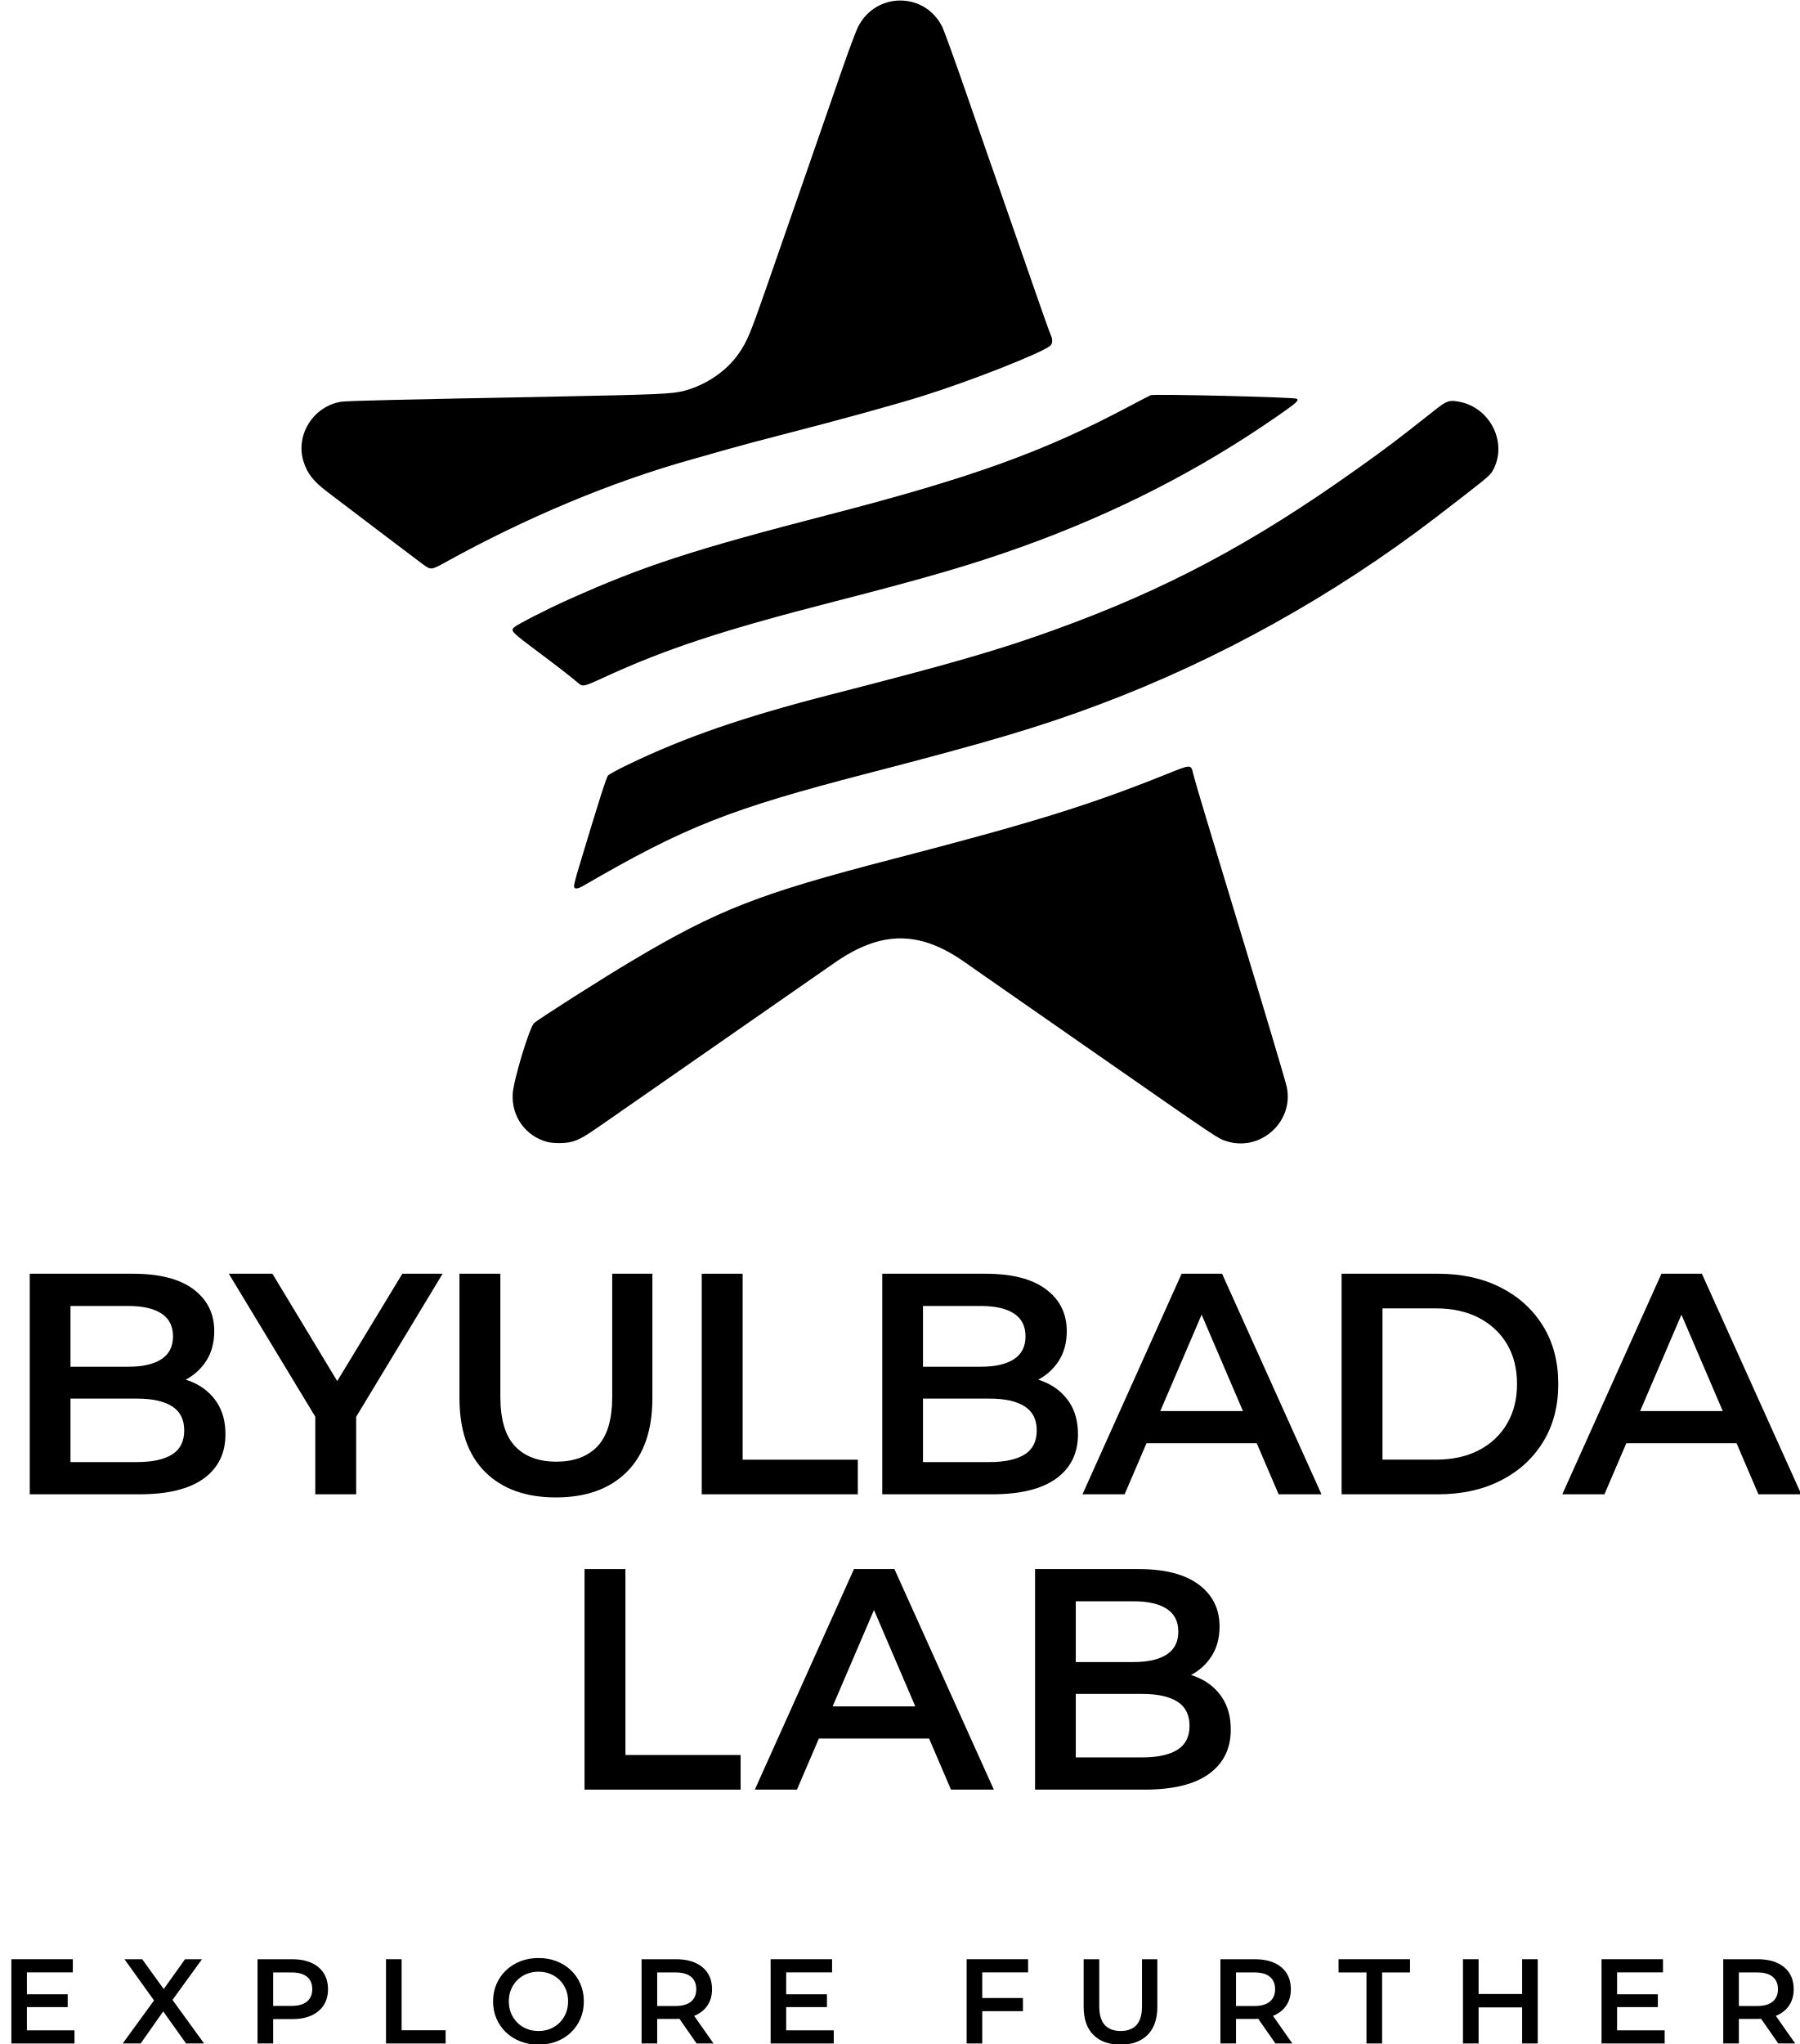
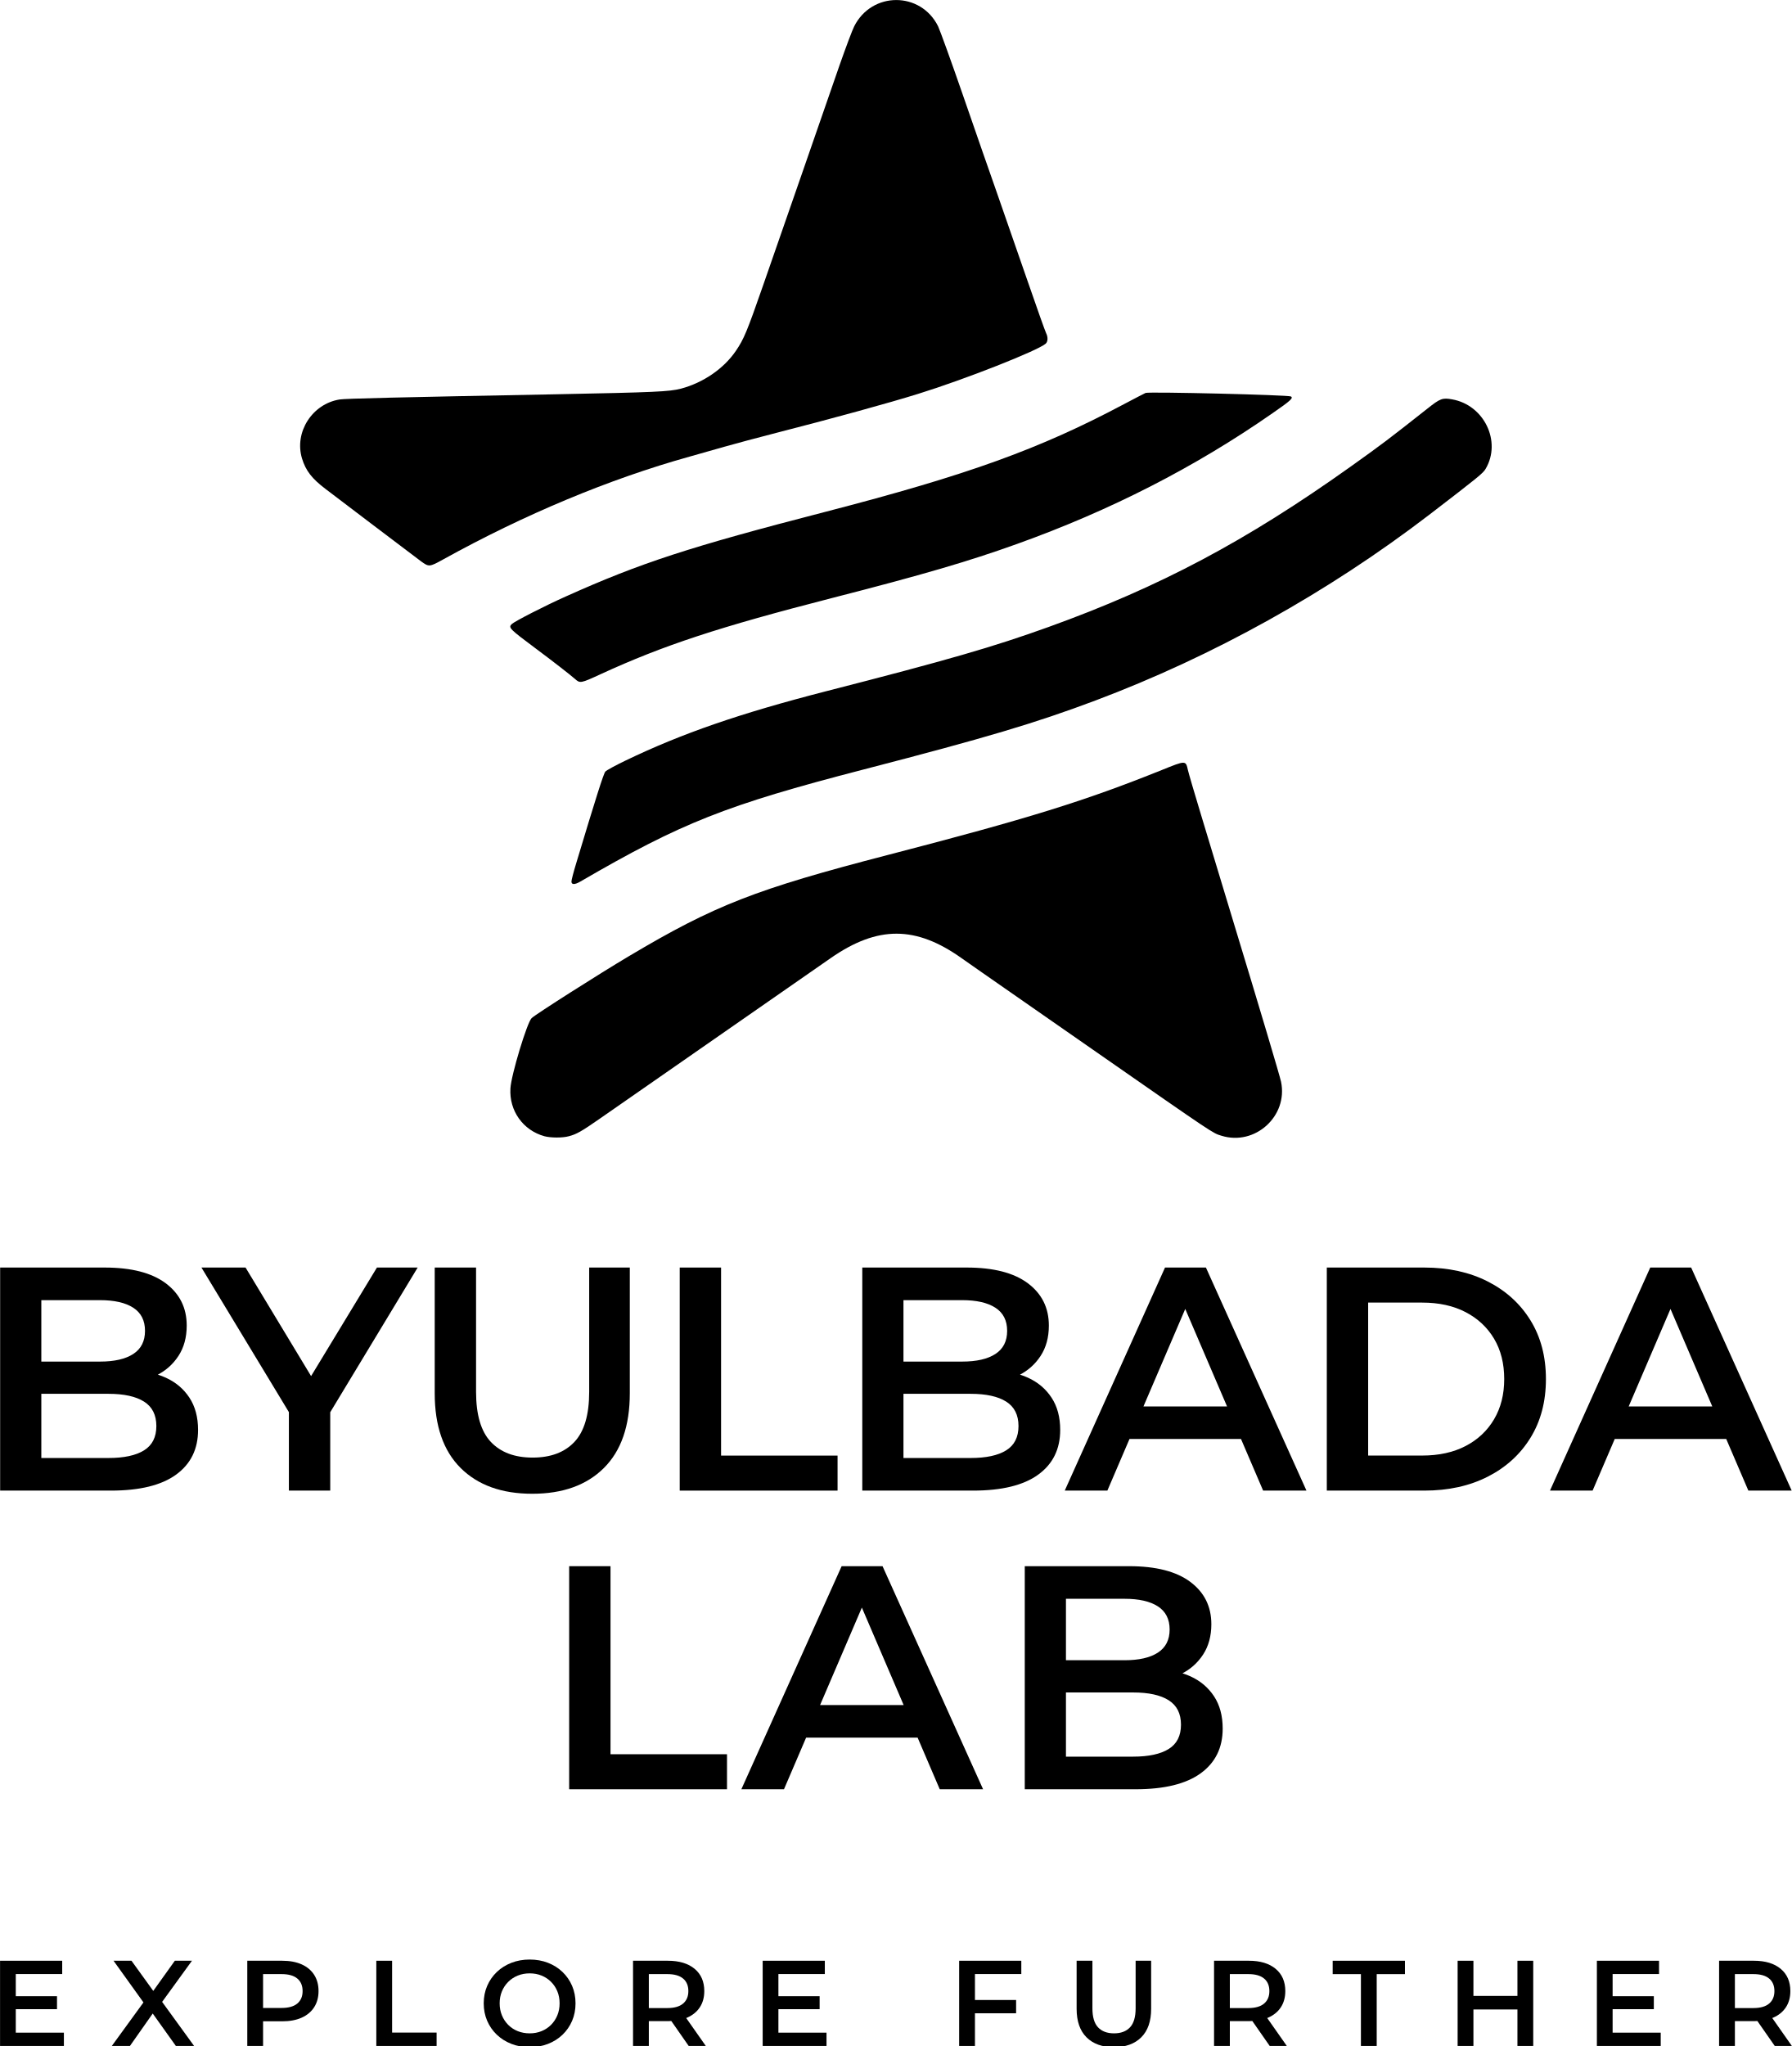
- <svg xmlns="http://www.w3.org/2000/svg" viewBox="0 0 731.26 829.88" width="731" height="830" role="img" aria-label="BYULBADA LAB">
-   <g transform="translate(78.3617,-32.1691) scale(0.424255)">
+ <svg xmlns="http://www.w3.org/2000/svg" viewBox="0 0 719.87 821.82" width="720" height="822" role="img" aria-label="BYULBADA LAB">
+   <g transform="translate(77.1409,-31.668) scale(0.417646)">
    <path d="M339.0,1168.6C318.4,1162.9 305.0,1144.1 306.3,1122.6C307.0,1109.8 322.3,1059.2 326.7,1055.0C330.4,1051.4 392.5,1011.9 420.5,995.3C502.9,946.3 542.3,931.0 670.0,897.9C804.3,863.1 858.7,846.2 932.6,816.5C956.1,807.0 955.9,807.0 958.0,816.4C958.6,819.1 964.2,838.4 970.6,859.4C988.1,917.3 997.6,948.9 1003.0,966.5C1026.5,1043.8 1046.4,1110.5 1047.6,1116.2C1054.5,1149.3 1022.5,1178.2 990.2,1168.1C981.7,1165.5 984.5,1167.4 870.0,1087.7C813.1,1048.1 762.9,1013.2 758.5,1010.1C754.1,1007.1 746.0,1001.4 740.5,997.5C696.3,966.0 659.6,965.9 614.5,997.2C602.8,1005.3 414.9,1136.0 392.0,1151.9C374.9,1163.8 369.9,1166.7 362.5,1168.6C356.4,1170.3 345.0,1170.2 339.0,1168.6ZM220.1,615.5C216.7,613.0 196.1,597.4 174.2,580.8C152.4,564.2 131.8,548.6 128.5,546.1C115.3,536.1 109.4,528.5 105.8,516.7C98.2,491.5 115.6,464.2 142.0,460.0C147.9,459.1 197.8,457.9 350.0,455.0C445.8,453.1 458.9,452.5 470.3,449.6C491.8,443.9 511.6,430.3 523.2,413.2C530.9,401.9 533.9,394.6 549.1,351.0C556.8,328.7 574.2,278.8 587.7,240.0C601.1,201.2 617.0,155.5 622.9,138.5C628.9,121.4 635.2,104.6 637.0,101.1C654.0,67.4 701.0,67.4 717.7,101.1C719.4,104.6 730.4,134.9 742.0,168.5C753.6,202.1 768.1,243.7 774.2,261.0C780.2,278.3 793.0,315.2 802.7,343.0C812.3,370.8 820.8,394.7 821.6,396.2C823.5,399.9 823.4,404.4 821.2,406.3C813.9,412.9 743.7,440.6 698.5,454.6C670.3,463.4 616.4,478.2 562.5,492.0C544.9,496.5 522.2,502.6 512.0,505.5C501.8,508.4 486.8,512.7 478.5,515.0C401.6,536.4 319.5,570.7 241.5,613.9C228.3,621.2 227.9,621.2 220.1,615.5Z" fill="#000000" />
    <path d="M365.0,923.6C365.0,922.3 367.0,914.5 369.5,906.3C388.6,842.8 395.9,819.8 397.6,817.9C398.6,816.7 407.4,811.9 417.0,807.3C471.2,781.2 526.8,762.0 610.0,740.6C727.5,710.5 770.7,698.0 824.0,678.8C930.8,640.3 1014.0,596.2 1114.5,524.6C1145.5,502.5 1150.7,498.5 1188.5,468.7C1200.7,459.0 1202.9,458.2 1212.2,459.9C1242.9,465.3 1259.9,500.4 1244.4,526.7C1241.9,531.0 1237.4,534.6 1190.0,571.0C1092.7,645.5 982.4,706.9 869.1,749.5C811.1,771.3 764.1,785.3 645.5,816.0C513.5,850.2 470.9,867.1 373.5,923.7C368.1,926.8 365.0,926.8 365.0,923.6ZM368.3,728.7C363.5,724.5 346.1,711.0 330.5,699.4C305.3,680.6 304.1,679.4 307.6,676.0C310.3,673.4 339.3,658.5 359.5,649.5C431.4,617.2 478.3,601.9 609.5,568.0C746.3,532.6 815.2,507.7 896.3,464.6C906.9,459.0 916.3,454.1 917.3,453.7C920.8,452.4 1054.8,455.6 1057.1,457.1C1059.6,458.6 1056.9,461.1 1039.4,473.2C964.6,525.3 883.3,566.8 793.5,599.0C747.0,615.7 702.5,628.7 615.5,651.0C506.8,678.9 453.6,696.4 393.3,724.1C373.8,733.1 373.3,733.2 368.3,728.7Z" fill="#000000" />
  </g>
-   <path d="M12.088 606.797V517.197H54.054Q70.162 517.197 78.604 523.511Q87.046 529.824 87.046 540.51Q87.046 547.628 83.715 552.717Q80.385 557.806 74.833 560.544Q69.281 563.282 62.686 563.282L65.023 558.71Q72.621 558.71 78.621 561.431Q84.621 564.152 88.113 569.442Q91.604 574.731 91.604 582.428Q91.604 593.964 82.776 600.381Q73.948 606.797 56.614 606.797ZM28.633 593.702H55.614Q64.952 593.702 69.9 590.628Q74.848 587.554 74.848 580.866Q74.848 574.178 69.9 571.049Q64.952 567.919 55.614 567.919H27.366V554.973H52.186Q60.873 554.973 65.581 551.907Q70.29 548.842 70.29 542.633Q70.29 536.407 65.581 533.35Q60.873 530.293 52.186 530.293H28.633Z" fill="#000000" />
-   <path d="M128.094 606.797V571.402L131.885 581.537L92.964 517.197H110.682L141.992 569.044H132.013L163.467 517.197H179.834L140.947 581.537L144.705 571.402V606.797Z" fill="#000000" />
-   <path d="M225.87 608.065Q207.491 608.065 197.086 597.709Q186.68 587.353 186.68 567.703V517.197H203.292V567.142Q203.292 580.948 209.233 587.242Q215.174 593.536 226.015 593.536Q236.873 593.536 242.806 587.242Q248.738 580.948 248.738 567.142V517.197H265.06V567.703Q265.06 587.353 254.655 597.709Q244.249 608.065 225.87 608.065Z" fill="#000000" />
-   <path d="M285.112 606.797V517.197H301.724V592.735H348.524V606.797Z" fill="#000000" />
-   <path d="M358.456 606.797V517.197H400.422Q416.53 517.197 424.972 523.511Q433.414 529.824 433.414 540.51Q433.414 547.628 430.083 552.717Q426.753 557.806 421.201 560.544Q415.649 563.282 409.054 563.282L411.391 558.71Q418.989 558.71 424.989 561.431Q430.989 564.152 434.481 569.442Q437.972 574.731 437.972 582.428Q437.972 593.964 429.144 600.381Q420.316 606.797 402.982 606.797ZM375.001 593.702H401.982Q411.32 593.702 416.268 590.628Q421.216 587.554 421.216 580.866Q421.216 574.178 416.268 571.049Q411.32 567.919 401.982 567.919H373.734V554.973H398.554Q407.241 554.973 411.949 551.907Q416.658 548.842 416.658 542.633Q416.658 536.407 411.949 533.35Q407.241 530.293 398.554 530.293H375.001Z" fill="#000000" />
-   <path d="M439.799 606.797 480.082 517.197H496.515L536.909 606.797H519.497L484.885 526.072H491.534L456.922 606.797ZM458.414 586.055 462.862 572.988H511.211L515.77 586.055Z" fill="#000000" />
-   <path d="M545.08 606.797V517.197H584.225Q598.755 517.197 609.757 522.804Q620.759 528.412 626.936 538.451Q633.113 548.491 633.113 561.997Q633.113 575.487 626.936 585.535Q620.759 595.583 609.757 601.19Q598.755 606.797 584.225 606.797ZM561.692 592.718H583.391Q593.469 592.718 600.832 588.893Q608.195 585.068 612.276 578.151Q616.358 571.233 616.358 561.997Q616.358 552.633 612.276 545.78Q608.195 538.926 600.832 535.101Q593.469 531.276 583.391 531.276H561.692Z" fill="#000000" />
-   <path d="M634.743 606.797 675.026 517.197H691.459L731.853 606.797H714.441L679.829 526.072H686.478L651.866 606.797ZM653.358 586.055 657.806 572.988H706.155L710.714 586.055Z" fill="#000000" />
-   <path d="M237.496 726.759V637.159H254.108V712.697H300.908V726.759Z" fill="#000000" />
-   <path d="M306.679 726.759 346.962 637.159H363.395L403.789 726.759H386.377L351.765 646.034H358.414L323.802 726.759ZM325.294 706.016 329.742 692.949H378.091L382.65 706.016Z" fill="#000000" />
-   <path d="M420.536 726.759V637.159H462.502Q478.61 637.159 487.052 643.472Q495.494 649.786 495.494 660.471Q495.494 667.59 492.163 672.679Q488.833 677.768 483.281 680.506Q477.729 683.243 471.134 683.243L473.471 678.672Q481.069 678.672 487.069 681.393Q493.069 684.114 496.561 689.403Q500.052 694.693 500.052 702.389Q500.052 713.926 491.224 720.342Q482.396 726.759 465.062 726.759ZM437.081 713.663H464.062Q473.4 713.663 478.348 710.59Q483.296 707.516 483.296 700.828Q483.296 694.14 478.348 691.01Q473.4 687.881 464.062 687.881H435.814V674.934H460.634Q469.321 674.934 474.029 671.869Q478.738 668.804 478.738 662.594Q478.738 656.369 474.029 653.312Q469.321 650.255 460.634 650.255H437.081Z" fill="#000000" />
-   <path d="M4.618 829.875V795.648H29.587V800.988H10.938V824.535H30.265V829.875ZM10.454 815.098V809.894H27.497V815.098Z" fill="#000000" />
-   <path d="M49.867 829.875 64.314 810.004 64.308 814.794 50.563 795.648H57.773L67.996 809.809L65.025 809.858L75.181 795.648H82.066L68.406 814.482V809.869L82.927 829.875H75.6L64.866 814.83L67.727 814.824L57.145 829.875Z" fill="#000000" />
-   <path d="M104.641 829.875V795.648H118.693Q123.229 795.648 126.491 797.106Q129.753 798.565 131.511 801.304Q133.269 804.043 133.269 807.833Q133.269 811.581 131.511 814.317Q129.753 817.052 126.491 818.514Q123.229 819.975 118.693 819.975H108.152L110.987 817.038V829.875ZM110.987 817.713 108.152 814.61H118.428Q122.612 814.61 124.74 812.832Q126.868 811.053 126.868 807.833Q126.868 804.57 124.74 802.792Q122.612 801.014 118.428 801.014H108.152L110.987 797.91Z" fill="#000000" />
-   <path d="M156.829 829.875V795.648H163.175V824.504H181.053V829.875Z" fill="#000000" />
-   <path d="M218.806 830.36Q214.826 830.36 211.442 829.04Q208.058 827.719 205.573 825.342Q203.088 822.964 201.71 819.762Q200.331 816.561 200.331 812.759Q200.331 808.957 201.71 805.76Q203.088 802.563 205.579 800.177Q208.069 797.792 211.438 796.478Q214.807 795.164 218.794 795.164Q222.786 795.164 226.14 796.47Q229.494 797.777 231.975 800.148Q234.456 802.52 235.835 805.732Q237.213 808.944 237.213 812.763Q237.213 816.582 235.835 819.794Q234.456 823.006 231.975 825.377Q229.494 827.747 226.14 829.053Q222.786 830.36 218.806 830.36ZM218.793 824.81Q221.386 824.81 223.571 823.918Q225.755 823.027 227.378 821.401Q229.001 819.775 229.907 817.577Q230.813 815.379 230.813 812.749Q230.813 810.118 229.911 807.937Q229.01 805.755 227.385 804.127Q225.76 802.499 223.574 801.606Q221.387 800.714 218.794 800.714Q216.201 800.714 214.004 801.608Q211.807 802.502 210.175 804.132Q208.543 805.763 207.637 807.948Q206.732 810.133 206.732 812.748Q206.732 815.363 207.635 817.561Q208.539 819.759 210.167 821.399Q211.796 823.04 213.998 823.925Q216.2 824.81 218.793 824.81Z" fill="#000000" />
-   <path d="M260.667 829.875V795.648H274.655Q281.505 795.648 285.4 798.886Q289.294 802.123 289.294 807.833Q289.294 811.581 287.536 814.292Q285.778 817.004 282.516 818.455Q279.254 819.907 274.718 819.907H264.177L267.012 817.038V829.875ZM283.027 829.875 274.362 817.449H281.179L289.9 829.875ZM267.012 817.713 264.177 814.652H274.453Q278.637 814.652 280.765 812.853Q282.893 811.053 282.893 807.833Q282.893 804.57 280.765 802.792Q278.637 801.014 274.453 801.014H264.177L267.012 797.91Z" fill="#000000" />
-   <path d="M313.099 829.875V795.648H338.068V800.988H319.419V824.535H338.747V829.875ZM318.935 815.098V809.894H335.979V815.098Z" fill="#000000" />
-   <path d="M392.733 829.875V795.648H417.703V800.988H399.079V829.875ZM398.552 816.751V811.411H415.613V816.751Z" fill="#000000" />
-   <path d="M455.246 830.36Q448.226 830.36 444.251 826.404Q440.276 822.448 440.276 814.941V795.648H446.621V814.727Q446.621 820.001 448.891 822.405Q451.16 824.81 455.302 824.81Q459.449 824.81 461.716 822.405Q463.982 820.001 463.982 814.727V795.648H470.217V814.941Q470.217 822.448 466.242 826.404Q462.267 830.36 455.246 830.36Z" fill="#000000" />
-   <path d="M495.837 829.875V795.648H509.825Q516.676 795.648 520.57 798.886Q524.465 802.123 524.465 807.833Q524.465 811.581 522.707 814.292Q520.949 817.004 517.687 818.455Q514.425 819.907 509.889 819.907H499.348L502.183 817.038V829.875ZM518.198 829.875 509.532 817.449H516.35L525.07 829.875ZM502.183 817.713 499.348 814.652H509.623Q513.807 814.652 515.936 812.853Q518.064 811.053 518.064 807.833Q518.064 804.57 515.936 802.792Q513.807 801.014 509.623 801.014H499.348L502.183 797.91Z" fill="#000000" />
-   <path d="M555.191 829.875V801.02H543.847V795.648H572.88V801.02H561.536V829.875Z" fill="#000000" />
-   <path d="M618.424 829.875V795.648H624.769V829.875ZM594.394 829.875V795.648H600.74V829.875ZM600.213 815.217V809.775H618.908V815.217Z" fill="#000000" />
-   <path d="M650.689 829.875V795.648H675.659V800.988H657.009V824.535H676.337V829.875ZM656.525 815.098V809.894H673.569V815.098Z" fill="#000000" />
-   <path d="M700.139 829.875V795.648H714.127Q720.977 795.648 724.872 798.886Q728.766 802.123 728.766 807.833Q728.766 811.581 727.008 814.292Q725.25 817.004 721.988 818.455Q718.726 819.907 714.19 819.907H703.649L706.484 817.038V829.875ZM722.499 829.875 713.834 817.449H720.651L729.372 829.875ZM706.484 817.713 703.649 814.652H713.925Q718.109 814.652 720.237 812.853Q722.365 811.053 722.365 807.833Q722.365 804.57 720.237 802.792Q718.109 801.014 713.925 801.014H703.649L706.484 797.91Z" fill="#000000" />
+   <path d="M0.056 598.74V509.14H42.022Q58.13 509.14 66.572 515.454Q75.014 521.767 75.014 532.453Q75.014 539.571 71.683 544.66Q68.353 549.749 62.801 552.487Q57.249 555.225 50.654 555.225L52.991 550.653Q60.589 550.653 66.589 553.374Q72.589 556.095 76.081 561.385Q79.572 566.674 79.572 574.37Q79.572 585.907 70.744 592.324Q61.916 598.74 44.582 598.74ZM16.601 585.644H43.582Q52.92 585.644 57.868 582.571Q62.816 579.497 62.816 572.809Q62.816 566.121 57.868 562.992Q52.92 559.862 43.582 559.862H15.334V546.916H40.154Q48.841 546.916 53.549 543.85Q58.258 540.785 58.258 534.576Q58.258 528.35 53.549 525.293Q48.841 522.236 40.154 522.236H16.601Z" fill="#000000" />
+   <path d="M116.062 598.74V563.345L119.853 573.48L80.932 509.14H98.65L129.96 560.987H119.981L151.435 509.14H167.802L128.915 573.48L132.673 563.345V598.74Z" fill="#000000" />
+   <path d="M213.838 600.008Q195.459 600.008 185.054 589.652Q174.648 579.296 174.648 559.646V509.14H191.26V559.084Q191.26 572.891 197.201 579.185Q203.142 585.479 213.983 585.479Q224.841 585.479 230.774 579.185Q236.706 572.891 236.706 559.084V509.14H253.028V559.646Q253.028 579.296 242.623 589.652Q232.217 600.008 213.838 600.008Z" fill="#000000" />
+   <path d="M273.08 598.74V509.14H289.692V584.678H336.492V598.74Z" fill="#000000" />
+   <path d="M346.424 598.74V509.14H388.39Q404.498 509.14 412.94 515.454Q421.382 521.767 421.382 532.453Q421.382 539.571 418.051 544.66Q414.721 549.749 409.169 552.487Q403.617 555.225 397.022 555.225L399.359 550.653Q406.957 550.653 412.957 553.374Q418.957 556.095 422.449 561.385Q425.94 566.674 425.94 574.37Q425.94 585.907 417.112 592.324Q408.284 598.74 390.95 598.74ZM362.969 585.644H389.95Q399.288 585.644 404.236 582.571Q409.184 579.497 409.184 572.809Q409.184 566.121 404.236 562.992Q399.288 559.862 389.95 559.862H361.702V546.916H386.522Q395.209 546.916 399.917 543.85Q404.626 540.785 404.626 534.576Q404.626 528.35 399.917 525.293Q395.209 522.236 386.522 522.236H362.969Z" fill="#000000" />
+   <path d="M427.767 598.74 468.05 509.14H484.483L524.877 598.74H507.465L472.853 518.015H479.502L444.89 598.74ZM446.382 577.998 450.83 564.93H499.179L503.738 577.998Z" fill="#000000" />
+   <path d="M533.048 598.74V509.14H572.193Q586.723 509.14 597.725 514.747Q608.727 520.354 614.904 530.394Q621.081 540.434 621.081 553.94Q621.081 567.43 614.904 577.478Q608.727 587.526 597.725 593.133Q586.723 598.74 572.193 598.74ZM549.66 584.661H571.359Q581.437 584.661 588.8 580.836Q596.163 577.011 600.244 570.094Q604.326 563.176 604.326 553.94Q604.326 544.576 600.244 537.723Q596.163 530.869 588.8 527.044Q581.437 523.219 571.359 523.219H549.66Z" fill="#000000" />
+   <path d="M622.711 598.74 662.994 509.14H679.427L719.821 598.74H702.409L667.797 518.015H674.446L639.834 598.74ZM641.326 577.998 645.774 564.93H694.123L698.682 577.998Z" fill="#000000" />
+   <path d="M228.664 718.702V629.102H245.276V704.639H292.076V718.702Z" fill="#000000" />
+   <path d="M297.847 718.702 338.13 629.102H354.563L394.957 718.702H377.545L342.933 637.977H349.582L314.97 718.702ZM316.462 697.959 320.91 684.892H369.259L373.818 697.959Z" fill="#000000" />
+   <path d="M411.704 718.702V629.102H453.67Q469.778 629.102 478.22 635.415Q486.662 641.728 486.662 652.414Q486.662 659.533 483.331 664.622Q480.001 669.711 474.449 672.448Q468.897 675.186 462.302 675.186L464.639 670.615Q472.237 670.615 478.237 673.336Q484.237 676.057 487.729 681.346Q491.22 686.636 491.22 694.332Q491.22 705.869 482.392 712.285Q473.564 718.702 456.23 718.702ZM428.249 705.606H455.23Q464.568 705.606 469.516 702.532Q474.464 699.459 474.464 692.771Q474.464 686.083 469.516 682.953Q464.568 679.824 455.23 679.824H426.982V666.877H451.802Q460.489 666.877 465.197 663.812Q469.906 660.746 469.906 654.537Q469.906 648.312 465.197 645.255Q460.489 642.197 451.802 642.197H428.249Z" fill="#000000" />
+   <path d="M0.022 821.818V787.591H24.991V792.931H6.342V816.478H25.669V821.818ZM5.857 807.041V801.837H22.901V807.041Z" fill="#000000" />
+   <path d="M44.922 821.818 59.369 801.947 59.362 806.737 45.617 787.591H52.827L63.051 801.751L60.08 801.8L70.236 787.591H77.121L63.461 806.424V801.811L77.982 821.818H70.655L59.921 806.773L62.781 806.767L52.2 821.818Z" fill="#000000" />
+   <path d="M99.347 821.818V787.591H113.398Q117.934 787.591 121.196 789.049Q124.458 790.508 126.216 793.247Q127.974 795.986 127.974 799.776Q127.974 803.524 126.216 806.259Q124.458 808.995 121.196 810.457Q117.934 811.918 113.398 811.918H102.857L105.692 808.981V821.818ZM105.692 809.656 102.857 806.553H113.133Q117.317 806.553 119.445 804.774Q121.573 802.996 121.573 799.776Q121.573 796.513 119.445 794.735Q117.317 792.957 113.133 792.957H102.857L105.692 789.853Z" fill="#000000" />
+   <path d="M151.185 821.818V787.591H157.531V816.446H175.409V821.818Z" fill="#000000" />
+   <path d="M212.813 822.303Q208.833 822.303 205.449 820.982Q202.065 819.662 199.58 817.284Q197.095 814.907 195.717 811.705Q194.338 808.503 194.338 804.702Q194.338 800.9 195.717 797.703Q197.095 794.505 199.586 792.12Q202.076 789.735 205.445 788.421Q208.814 787.107 212.801 787.107Q216.793 787.107 220.147 788.413Q223.5 789.72 225.982 792.091Q228.463 794.463 229.842 797.675Q231.22 800.887 231.22 804.706Q231.22 808.525 229.842 811.737Q228.463 814.949 225.982 817.319Q223.5 819.69 220.147 820.996Q216.793 822.303 212.813 822.303ZM212.8 816.752Q215.393 816.752 217.578 815.861Q219.762 814.97 221.385 813.344Q223.008 811.718 223.914 809.52Q224.82 807.322 224.82 804.692Q224.82 802.061 223.918 799.88Q223.017 797.698 221.392 796.07Q219.767 794.442 217.581 793.549Q215.394 792.657 212.801 792.657Q210.208 792.657 208.011 793.551Q205.814 794.444 204.182 796.075Q202.55 797.706 201.644 799.891Q200.739 802.076 200.739 804.691Q200.739 807.305 201.642 809.503Q202.546 811.701 204.174 813.342Q205.803 814.983 208.005 815.868Q210.207 816.752 212.8 816.752Z" fill="#000000" />
+   <path d="M254.325 821.818V787.591H268.313Q275.163 787.591 279.058 790.828Q282.952 794.066 282.952 799.776Q282.952 803.524 281.194 806.235Q279.436 808.946 276.174 810.398Q272.912 811.85 268.376 811.85H257.835L260.67 808.981V821.818ZM276.685 821.818 268.02 809.392H274.837L283.558 821.818ZM260.67 809.656 257.835 806.595H268.111Q272.295 806.595 274.423 804.796Q276.551 802.996 276.551 799.776Q276.551 796.513 274.423 794.735Q272.295 792.957 268.111 792.957H257.835L260.67 789.853Z" fill="#000000" />
+   <path d="M306.408 821.818V787.591H331.377V792.931H312.728V816.478H332.055V821.818ZM312.244 807.041V801.837H329.287V807.041Z" fill="#000000" />
+   <path d="M385.343 821.818V787.591H410.313V792.931H391.689V821.818ZM391.162 808.694V803.354H408.223V808.694Z" fill="#000000" />
+   <path d="M447.507 822.303Q440.487 822.303 436.512 818.347Q432.537 814.391 432.537 806.884V787.591H438.882V806.67Q438.882 811.944 441.152 814.348Q443.421 816.752 447.563 816.752Q451.71 816.752 453.977 814.348Q456.243 811.944 456.243 806.67V787.591H462.478V806.884Q462.478 814.391 458.503 818.347Q454.528 822.303 447.507 822.303Z" fill="#000000" />
+   <path d="M487.749 821.818V787.591H501.737Q508.588 787.591 512.482 790.828Q516.376 794.066 516.376 799.776Q516.376 803.524 514.618 806.235Q512.861 808.946 509.599 810.398Q506.337 811.85 501.8 811.85H491.259L494.095 808.981V821.818ZM510.11 821.818 501.444 809.392H508.261L516.982 821.818ZM494.095 809.656 491.259 806.595H501.535Q505.719 806.595 507.847 804.796Q509.976 802.996 509.976 799.776Q509.976 796.513 507.847 794.735Q505.719 792.957 501.535 792.957H491.259L494.095 789.853Z" fill="#000000" />
+   <path d="M546.753 821.818V792.963H535.41V787.591H564.442V792.963H553.099V821.818Z" fill="#000000" />
+   <path d="M609.637 821.818V787.591H615.982V821.818ZM585.608 821.818V787.591H591.953V821.818ZM591.426 807.16V801.718H610.121V807.16Z" fill="#000000" />
+   <path d="M641.553 821.818V787.591H666.523V792.931H647.874V816.478H667.201V821.818ZM647.389 807.041V801.837H664.433V807.041Z" fill="#000000" />
+   <path d="M690.654 821.818V787.591H704.642Q711.492 787.591 715.387 790.828Q719.281 794.066 719.281 799.776Q719.281 803.524 717.523 806.235Q715.765 808.946 712.503 810.398Q709.241 811.85 704.705 811.85H694.164L696.999 808.981V821.818ZM713.014 821.818 704.349 809.392H711.166L719.887 821.818ZM696.999 809.656 694.164 806.595H704.44Q708.624 806.595 710.752 804.796Q712.88 802.996 712.88 799.776Q712.88 796.513 710.752 794.735Q708.624 792.957 704.44 792.957H694.164L696.999 789.853Z" fill="#000000" />
</svg>
